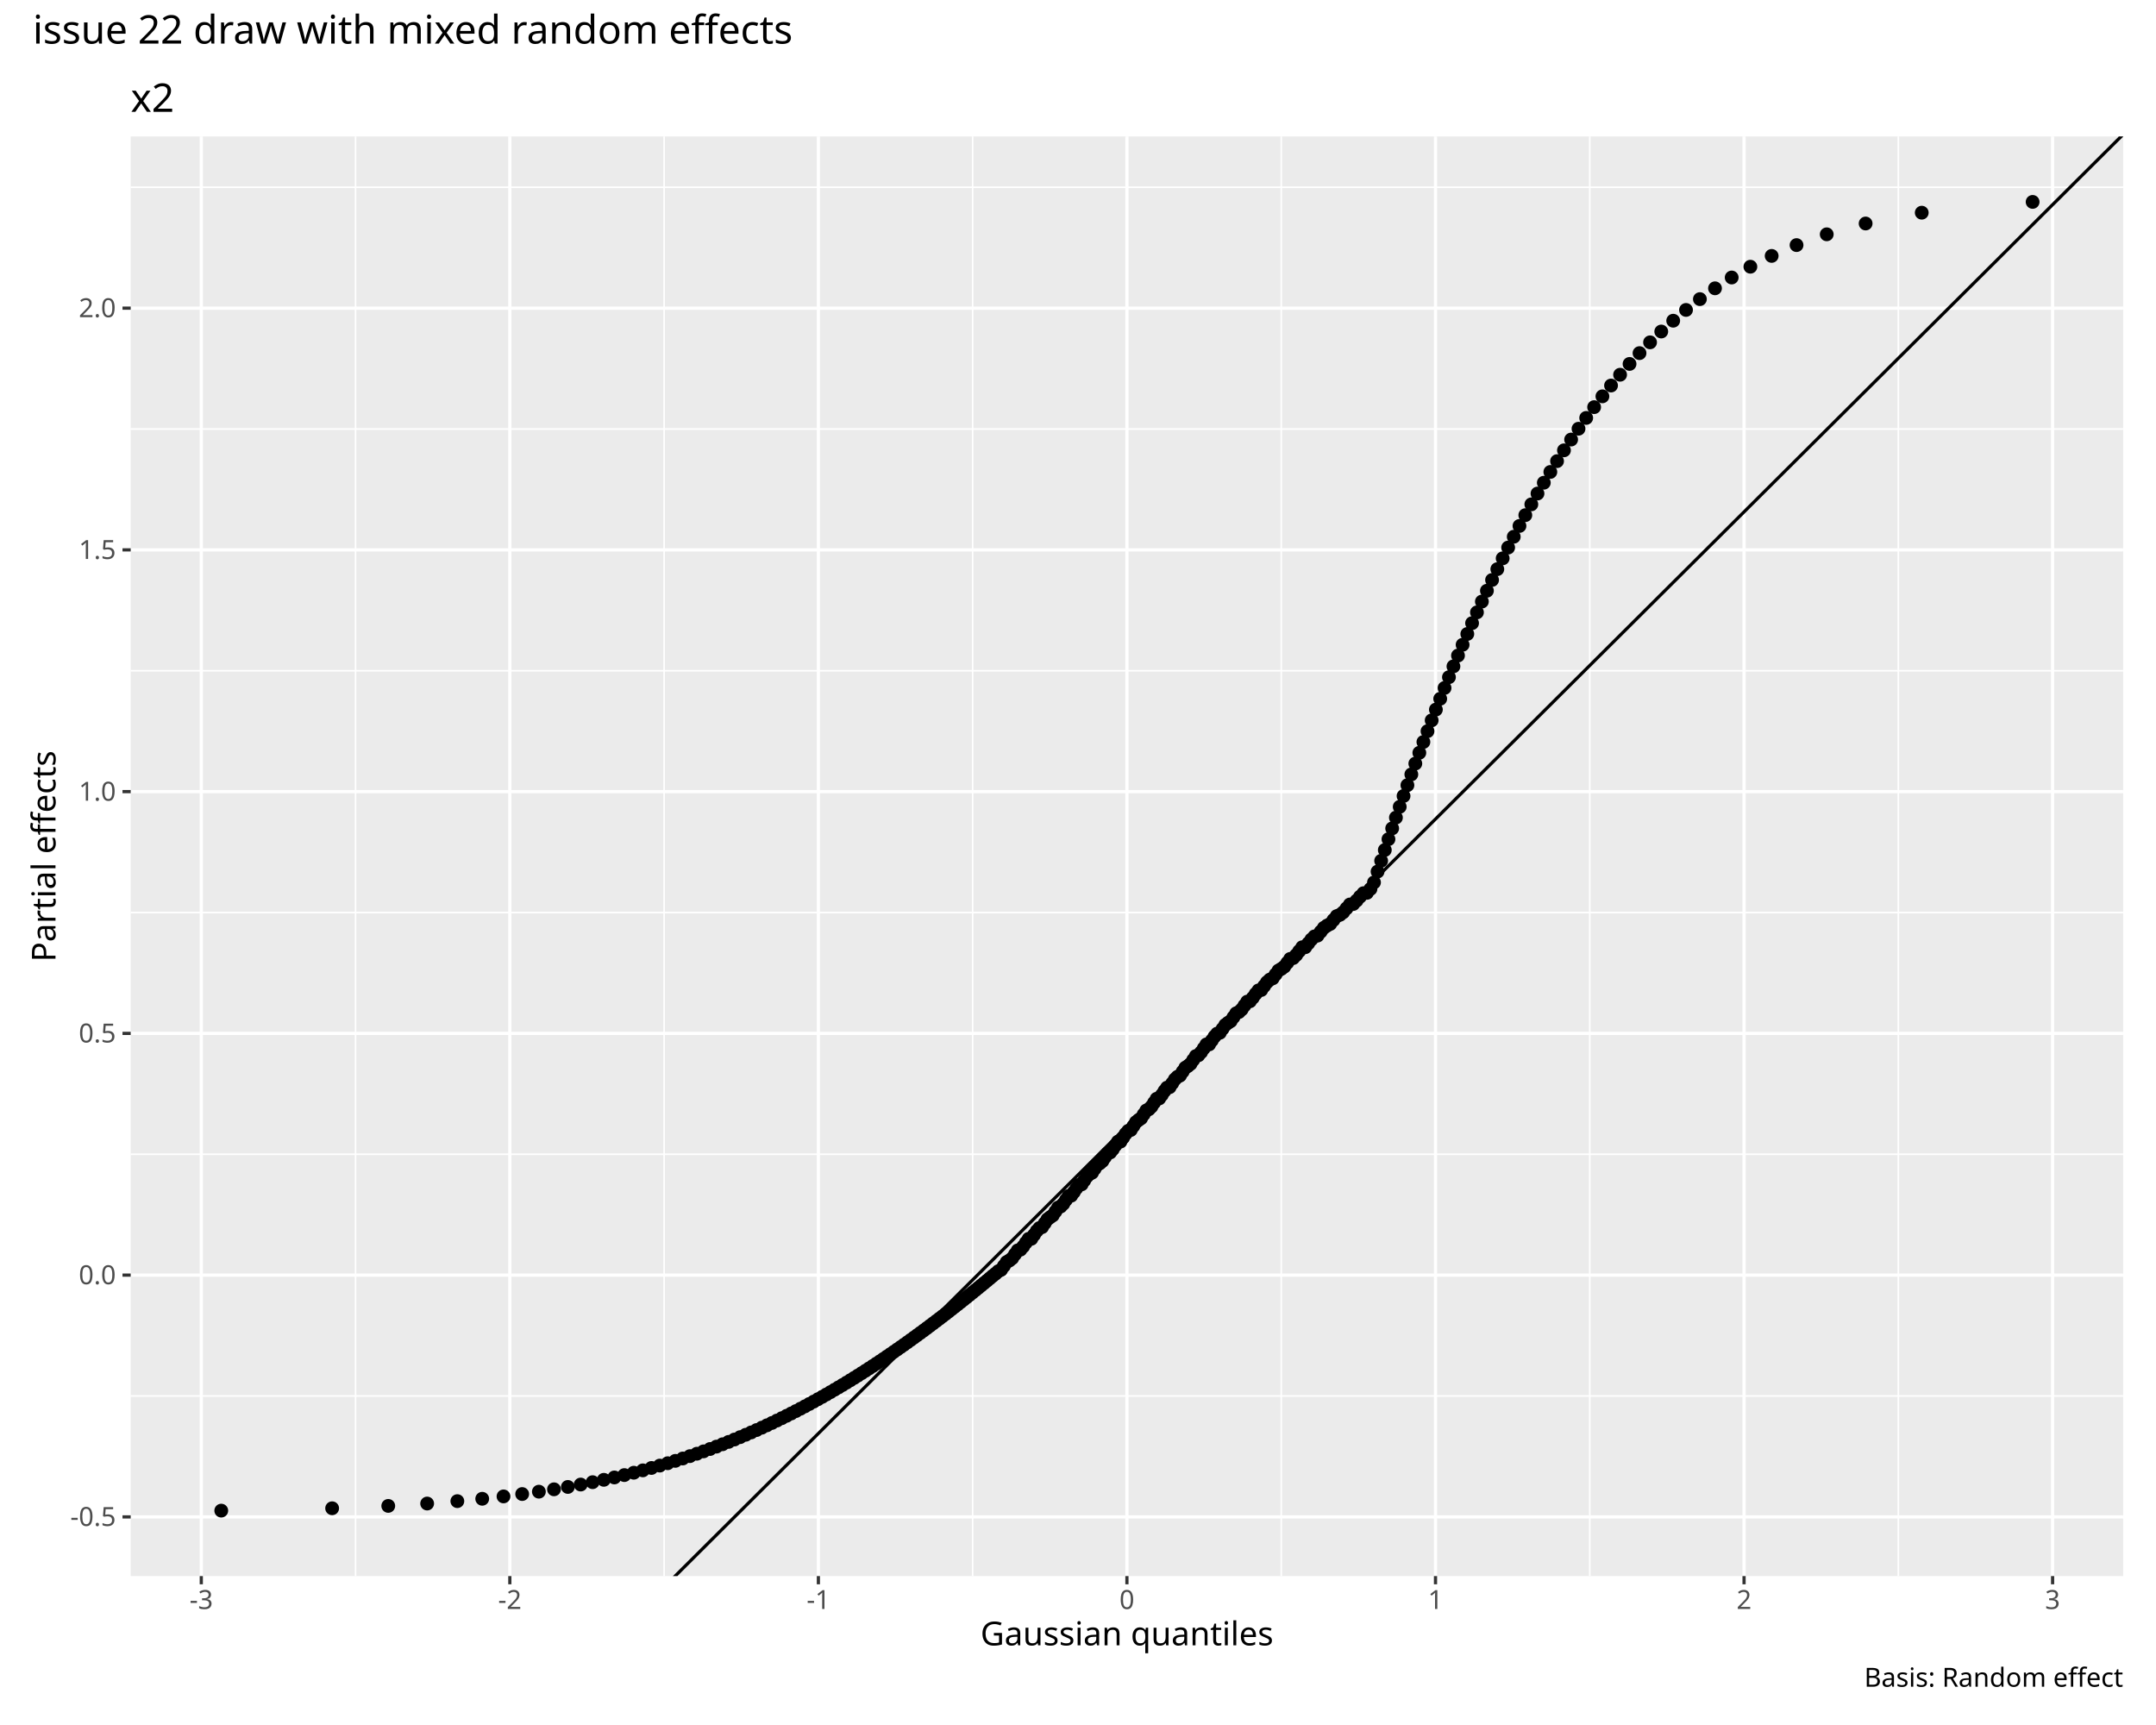
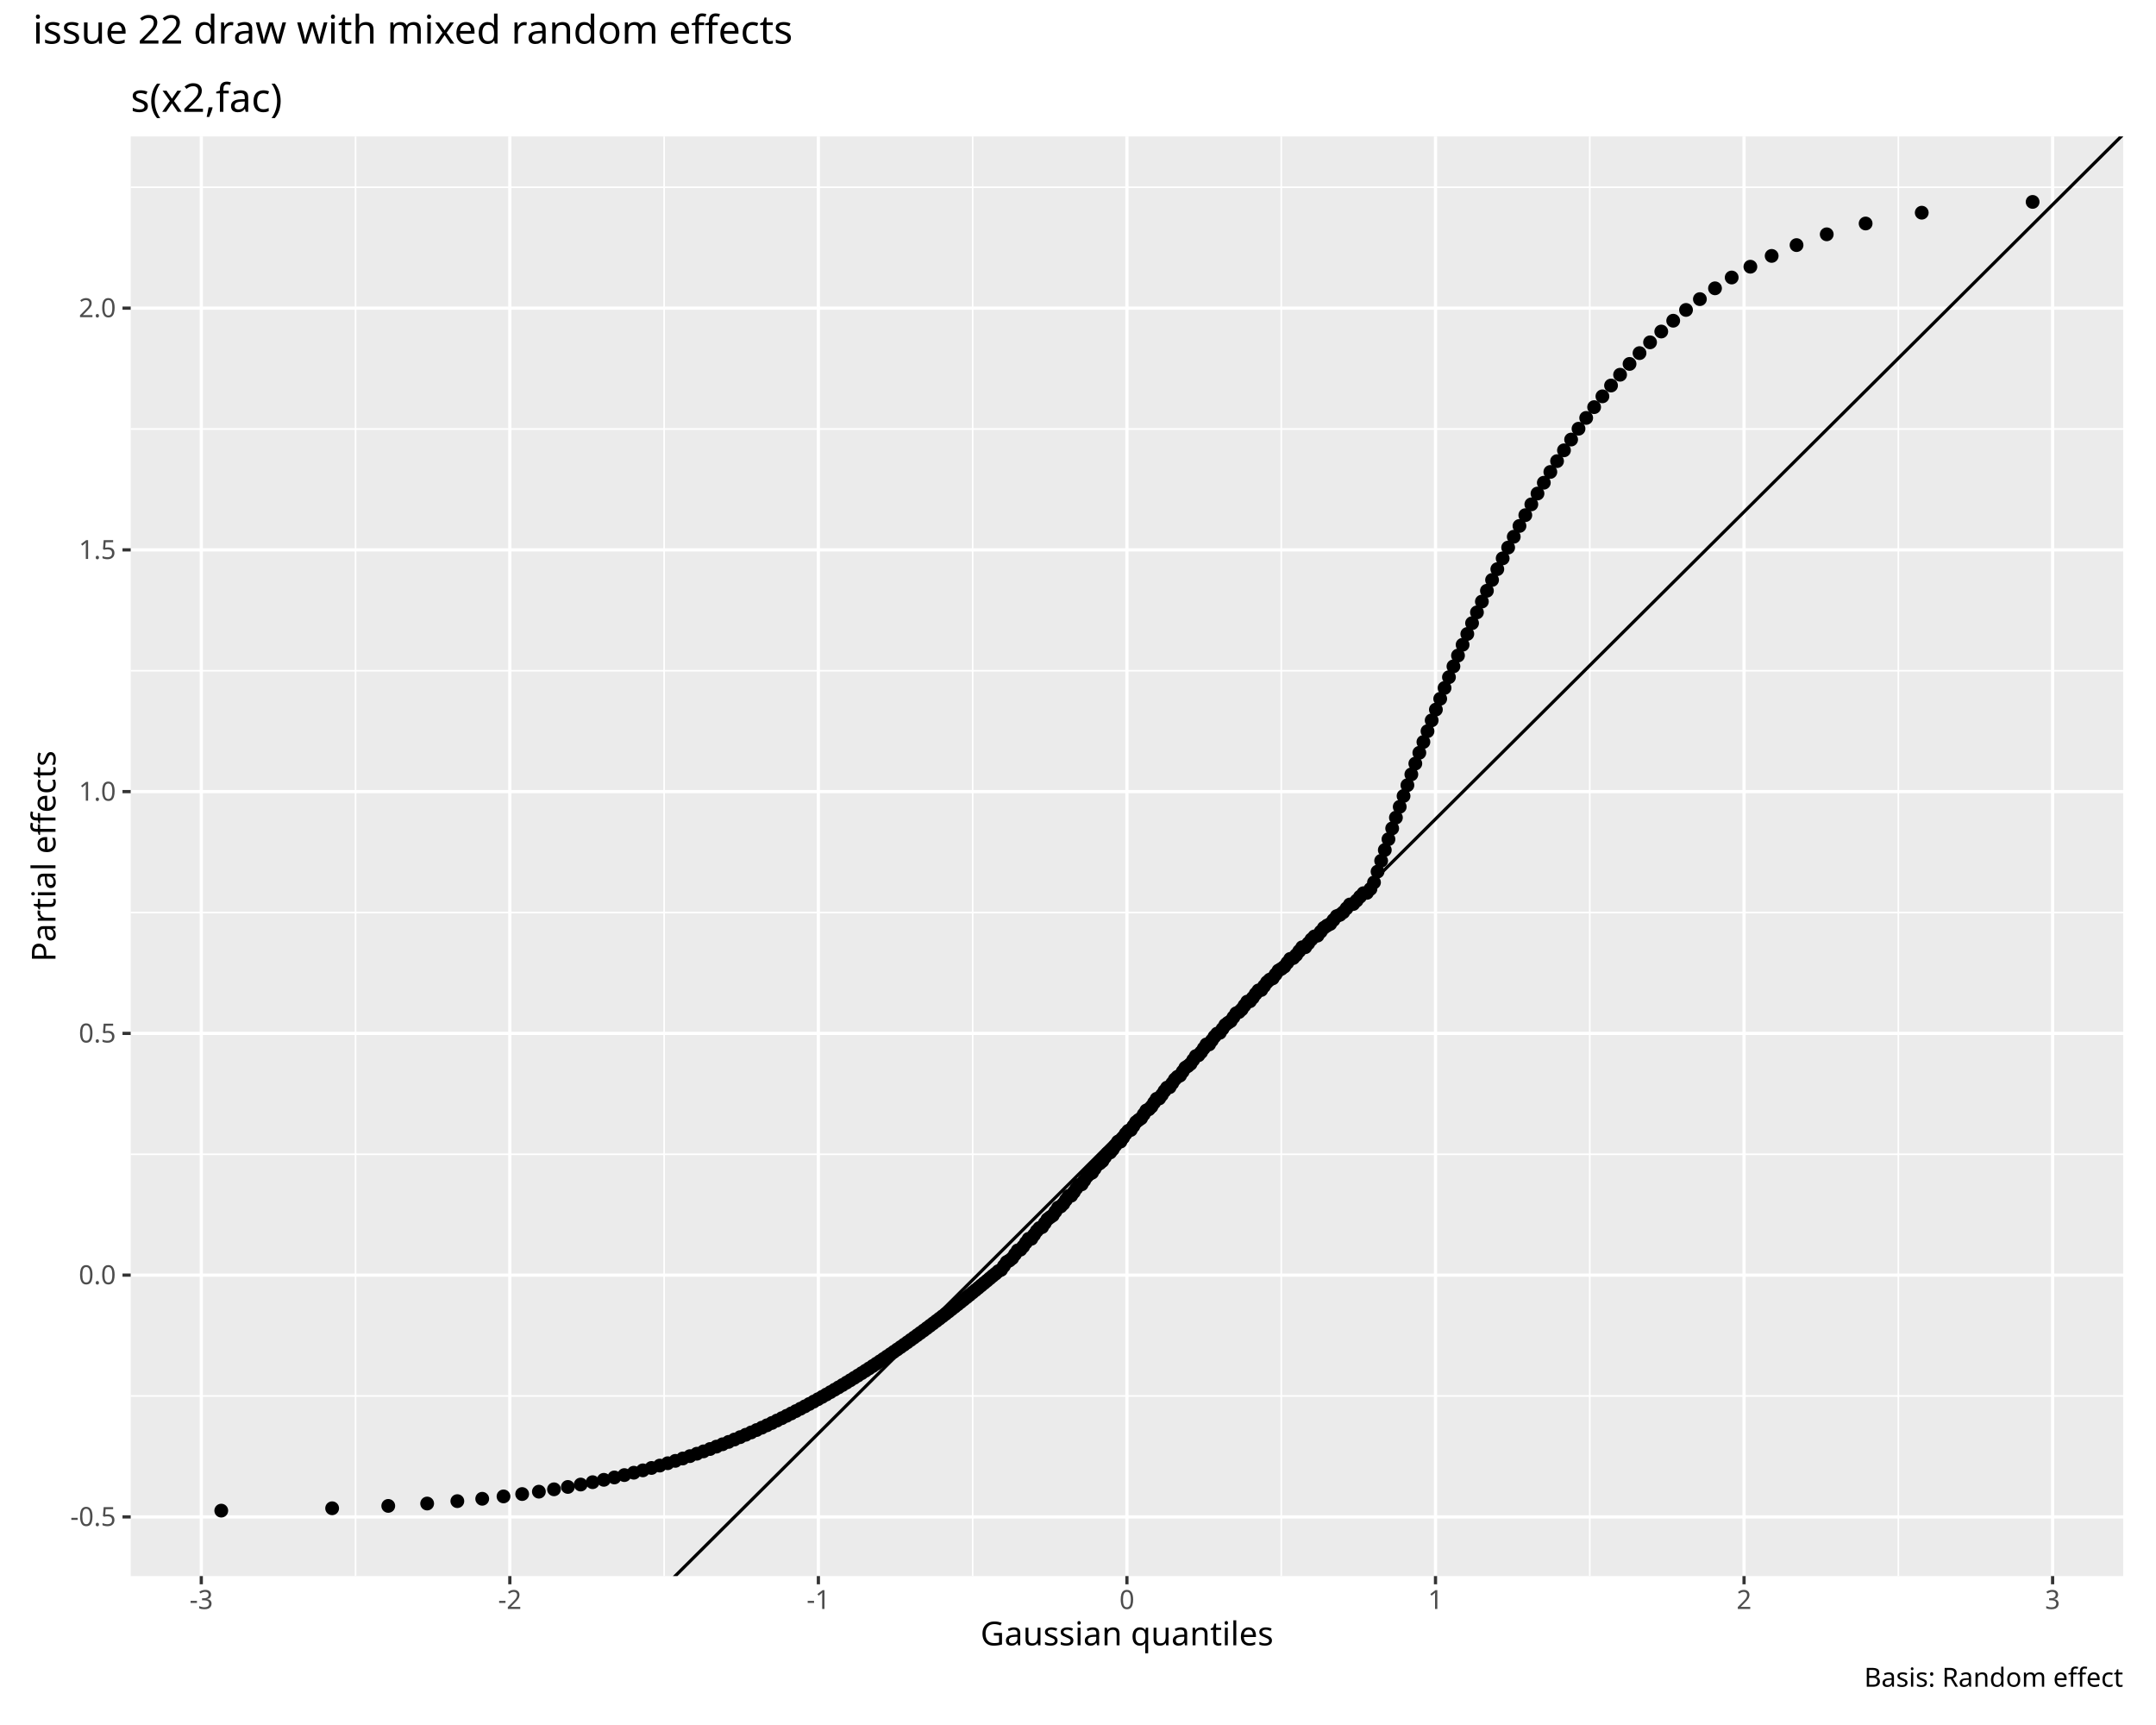
<svg xmlns="http://www.w3.org/2000/svg" class="svglite" data-engine-version="2.0" width="720.00pt" height="576.00pt" viewBox="0 0 720.00 576.00">
  <defs>
    <style type="text/css">
    .svglite line, .svglite polyline, .svglite polygon, .svglite path, .svglite rect, .svglite circle {
      fill: none;
      stroke: #000000;
      stroke-linecap: round;
      stroke-linejoin: round;
      stroke-miterlimit: 10.00;
    }
  </style>
  </defs>
  <rect width="100%" height="100%" style="stroke: none; fill: #FFFFFF;" />
  <defs>
    <clipPath id="cpMC4wMHw3MjAuMDB8MC4wMHw1NzYuMDA=">
      <rect x="0.00" y="0.00" width="720.00" height="576.00" />
    </clipPath>
  </defs>
  <g clip-path="url(#cpMC4wMHw3MjAuMDB8MC4wMHw1NzYuMDA=)">
    <rect x="0.00" y="0.00" width="720.00" height="576.00" style="stroke-width: 1.07; stroke: #FFFFFF; fill: #FFFFFF;" />
  </g>
  <defs>
    <clipPath id="cpNDMuNjV8NzA5LjA0fDQ1LjU3fDUyNi4yNw==">
      <rect x="43.65" y="45.57" width="665.39" height="480.70" />
    </clipPath>
  </defs>
  <g clip-path="url(#cpNDMuNjV8NzA5LjA0fDQ1LjU3fDUyNi4yNw==)">
</g>
  <g clip-path="url(#cpMC4wMHw3MjAuMDB8MC4wMHw1NzYuMDA=)">
</g>
  <defs>
    <clipPath id="cpNS40OHw3MTQuNTJ8MjIuNzh8NTcwLjUy">
      <rect x="5.48" y="22.78" width="709.04" height="547.74" />
    </clipPath>
  </defs>
  <g clip-path="url(#cpNS40OHw3MTQuNTJ8MjIuNzh8NTcwLjUy)">
    <rect x="5.48" y="22.78" width="709.04" height="547.74" style="stroke-width: 1.07; stroke: #FFFFFF; fill: #FFFFFF;" />
  </g>
  <g clip-path="url(#cpMC4wMHw3MjAuMDB8MC4wMHw1NzYuMDA=)">
</g>
  <g clip-path="url(#cpNDMuNjV8NzA5LjA0fDQ1LjU3fDUyNi4yNw==)">
    <rect x="43.65" y="45.57" width="665.39" height="480.70" style="stroke-width: 1.07; stroke: none; fill: #EBEBEB;" />
    <polyline points="43.65,466.14 709.04,466.14 " style="stroke-width: 0.53; stroke: #FFFFFF; stroke-linecap: butt;" />
    <polyline points="43.65,385.42 709.04,385.42 " style="stroke-width: 0.53; stroke: #FFFFFF; stroke-linecap: butt;" />
    <polyline points="43.65,304.70 709.04,304.70 " style="stroke-width: 0.53; stroke: #FFFFFF; stroke-linecap: butt;" />
    <polyline points="43.65,223.97 709.04,223.97 " style="stroke-width: 0.53; stroke: #FFFFFF; stroke-linecap: butt;" />
    <polyline points="43.65,143.25 709.04,143.25 " style="stroke-width: 0.53; stroke: #FFFFFF; stroke-linecap: butt;" />
    <polyline points="43.65,62.52 709.04,62.52 " style="stroke-width: 0.53; stroke: #FFFFFF; stroke-linecap: butt;" />
    <polyline points="118.74,526.27 118.74,45.57 " style="stroke-width: 0.53; stroke: #FFFFFF; stroke-linecap: butt;" />
    <polyline points="221.78,526.27 221.78,45.57 " style="stroke-width: 0.53; stroke: #FFFFFF; stroke-linecap: butt;" />
    <polyline points="324.82,526.27 324.82,45.57 " style="stroke-width: 0.53; stroke: #FFFFFF; stroke-linecap: butt;" />
    <polyline points="427.87,526.27 427.87,45.57 " style="stroke-width: 0.53; stroke: #FFFFFF; stroke-linecap: butt;" />
    <polyline points="530.91,526.27 530.91,45.57 " style="stroke-width: 0.53; stroke: #FFFFFF; stroke-linecap: butt;" />
    <polyline points="633.95,526.27 633.95,45.57 " style="stroke-width: 0.53; stroke: #FFFFFF; stroke-linecap: butt;" />
    <polyline points="43.65,506.51 709.04,506.51 " style="stroke-width: 1.07; stroke: #FFFFFF; stroke-linecap: butt;" />
    <polyline points="43.65,425.78 709.04,425.78 " style="stroke-width: 1.07; stroke: #FFFFFF; stroke-linecap: butt;" />
    <polyline points="43.65,345.06 709.04,345.06 " style="stroke-width: 1.07; stroke: #FFFFFF; stroke-linecap: butt;" />
    <polyline points="43.65,264.33 709.04,264.33 " style="stroke-width: 1.07; stroke: #FFFFFF; stroke-linecap: butt;" />
    <polyline points="43.65,183.61 709.04,183.61 " style="stroke-width: 1.07; stroke: #FFFFFF; stroke-linecap: butt;" />
    <polyline points="43.65,102.89 709.04,102.89 " style="stroke-width: 1.07; stroke: #FFFFFF; stroke-linecap: butt;" />
    <polyline points="67.22,526.27 67.22,45.57 " style="stroke-width: 1.07; stroke: #FFFFFF; stroke-linecap: butt;" />
    <polyline points="170.26,526.27 170.26,45.57 " style="stroke-width: 1.07; stroke: #FFFFFF; stroke-linecap: butt;" />
    <polyline points="273.30,526.27 273.30,45.57 " style="stroke-width: 1.07; stroke: #FFFFFF; stroke-linecap: butt;" />
    <polyline points="376.34,526.27 376.34,45.57 " style="stroke-width: 1.07; stroke: #FFFFFF; stroke-linecap: butt;" />
    <polyline points="479.39,526.27 479.39,45.57 " style="stroke-width: 1.07; stroke: #FFFFFF; stroke-linecap: butt;" />
    <polyline points="582.43,526.27 582.43,45.57 " style="stroke-width: 1.07; stroke: #FFFFFF; stroke-linecap: butt;" />
    <polyline points="685.47,526.27 685.47,45.57 " style="stroke-width: 1.07; stroke: #FFFFFF; stroke-linecap: butt;" />
    <circle cx="73.89" cy="504.42" r="1.95" style="stroke-width: 0.71; fill: #000000;" />
    <circle cx="110.92" cy="503.63" r="1.95" style="stroke-width: 0.71; fill: #000000;" />
    <circle cx="129.66" cy="502.84" r="1.95" style="stroke-width: 0.71; fill: #000000;" />
    <circle cx="142.65" cy="502.05" r="1.95" style="stroke-width: 0.71; fill: #000000;" />
    <circle cx="152.73" cy="501.25" r="1.95" style="stroke-width: 0.71; fill: #000000;" />
    <circle cx="161.04" cy="500.46" r="1.95" style="stroke-width: 0.71; fill: #000000;" />
    <circle cx="168.15" cy="499.67" r="1.95" style="stroke-width: 0.71; fill: #000000;" />
    <circle cx="174.38" cy="498.88" r="1.95" style="stroke-width: 0.71; fill: #000000;" />
    <circle cx="179.96" cy="498.09" r="1.95" style="stroke-width: 0.71; fill: #000000;" />
    <circle cx="185.01" cy="497.30" r="1.95" style="stroke-width: 0.71; fill: #000000;" />
    <circle cx="189.64" cy="496.51" r="1.95" style="stroke-width: 0.71; fill: #000000;" />
    <circle cx="193.92" cy="495.71" r="1.95" style="stroke-width: 0.71; fill: #000000;" />
    <circle cx="197.91" cy="494.92" r="1.95" style="stroke-width: 0.71; fill: #000000;" />
    <circle cx="201.65" cy="494.13" r="1.95" style="stroke-width: 0.71; fill: #000000;" />
    <circle cx="205.17" cy="493.34" r="1.95" style="stroke-width: 0.71; fill: #000000;" />
    <circle cx="208.50" cy="492.55" r="1.95" style="stroke-width: 0.71; fill: #000000;" />
    <circle cx="211.66" cy="491.76" r="1.95" style="stroke-width: 0.71; fill: #000000;" />
    <circle cx="214.68" cy="490.97" r="1.95" style="stroke-width: 0.71; fill: #000000;" />
    <circle cx="217.56" cy="490.17" r="1.95" style="stroke-width: 0.71; fill: #000000;" />
    <circle cx="220.33" cy="489.38" r="1.95" style="stroke-width: 0.71; fill: #000000;" />
    <circle cx="222.98" cy="488.59" r="1.95" style="stroke-width: 0.71; fill: #000000;" />
    <circle cx="225.54" cy="487.80" r="1.95" style="stroke-width: 0.71; fill: #000000;" />
    <circle cx="228.01" cy="487.01" r="1.95" style="stroke-width: 0.71; fill: #000000;" />
    <circle cx="230.40" cy="486.22" r="1.95" style="stroke-width: 0.71; fill: #000000;" />
    <circle cx="232.71" cy="485.42" r="1.95" style="stroke-width: 0.71; fill: #000000;" />
    <circle cx="234.95" cy="484.63" r="1.95" style="stroke-width: 0.71; fill: #000000;" />
    <circle cx="237.12" cy="483.84" r="1.95" style="stroke-width: 0.71; fill: #000000;" />
    <circle cx="239.24" cy="483.05" r="1.95" style="stroke-width: 0.71; fill: #000000;" />
    <circle cx="241.30" cy="482.26" r="1.95" style="stroke-width: 0.71; fill: #000000;" />
    <circle cx="243.31" cy="481.47" r="1.95" style="stroke-width: 0.71; fill: #000000;" />
    <circle cx="245.26" cy="480.68" r="1.95" style="stroke-width: 0.71; fill: #000000;" />
    <circle cx="247.17" cy="479.88" r="1.95" style="stroke-width: 0.71; fill: #000000;" />
    <circle cx="249.04" cy="479.09" r="1.95" style="stroke-width: 0.71; fill: #000000;" />
    <circle cx="250.87" cy="478.30" r="1.95" style="stroke-width: 0.71; fill: #000000;" />
    <circle cx="252.66" cy="477.51" r="1.95" style="stroke-width: 0.71; fill: #000000;" />
    <circle cx="254.41" cy="476.72" r="1.95" style="stroke-width: 0.71; fill: #000000;" />
    <circle cx="256.12" cy="475.93" r="1.95" style="stroke-width: 0.71; fill: #000000;" />
    <circle cx="257.81" cy="475.14" r="1.95" style="stroke-width: 0.71; fill: #000000;" />
    <circle cx="259.46" cy="474.34" r="1.95" style="stroke-width: 0.71; fill: #000000;" />
    <circle cx="261.09" cy="473.55" r="1.95" style="stroke-width: 0.71; fill: #000000;" />
    <circle cx="262.68" cy="472.76" r="1.95" style="stroke-width: 0.71; fill: #000000;" />
    <circle cx="264.25" cy="471.97" r="1.95" style="stroke-width: 0.71; fill: #000000;" />
    <circle cx="265.79" cy="471.18" r="1.95" style="stroke-width: 0.71; fill: #000000;" />
    <circle cx="267.31" cy="470.39" r="1.95" style="stroke-width: 0.71; fill: #000000;" />
    <circle cx="268.81" cy="469.60" r="1.95" style="stroke-width: 0.71; fill: #000000;" />
    <circle cx="270.28" cy="468.80" r="1.95" style="stroke-width: 0.71; fill: #000000;" />
    <circle cx="271.73" cy="468.01" r="1.95" style="stroke-width: 0.71; fill: #000000;" />
    <circle cx="273.16" cy="467.22" r="1.95" style="stroke-width: 0.71; fill: #000000;" />
    <circle cx="274.58" cy="466.43" r="1.95" style="stroke-width: 0.71; fill: #000000;" />
    <circle cx="275.97" cy="465.64" r="1.95" style="stroke-width: 0.71; fill: #000000;" />
    <circle cx="277.34" cy="464.85" r="1.95" style="stroke-width: 0.71; fill: #000000;" />
    <circle cx="278.70" cy="464.05" r="1.95" style="stroke-width: 0.71; fill: #000000;" />
    <circle cx="280.04" cy="463.26" r="1.95" style="stroke-width: 0.71; fill: #000000;" />
    <circle cx="281.37" cy="462.47" r="1.95" style="stroke-width: 0.71; fill: #000000;" />
    <circle cx="282.68" cy="461.68" r="1.95" style="stroke-width: 0.71; fill: #000000;" />
    <circle cx="283.97" cy="460.89" r="1.95" style="stroke-width: 0.71; fill: #000000;" />
    <circle cx="285.25" cy="460.10" r="1.95" style="stroke-width: 0.71; fill: #000000;" />
    <circle cx="286.51" cy="459.31" r="1.95" style="stroke-width: 0.71; fill: #000000;" />
    <circle cx="287.77" cy="458.51" r="1.95" style="stroke-width: 0.71; fill: #000000;" />
    <circle cx="289.01" cy="457.72" r="1.95" style="stroke-width: 0.71; fill: #000000;" />
    <circle cx="290.23" cy="456.93" r="1.95" style="stroke-width: 0.71; fill: #000000;" />
    <circle cx="291.45" cy="456.14" r="1.95" style="stroke-width: 0.71; fill: #000000;" />
    <circle cx="292.65" cy="455.35" r="1.95" style="stroke-width: 0.71; fill: #000000;" />
    <circle cx="293.84" cy="454.56" r="1.95" style="stroke-width: 0.71; fill: #000000;" />
    <circle cx="295.02" cy="453.77" r="1.95" style="stroke-width: 0.71; fill: #000000;" />
    <circle cx="296.19" cy="452.97" r="1.95" style="stroke-width: 0.71; fill: #000000;" />
    <circle cx="297.35" cy="452.18" r="1.95" style="stroke-width: 0.71; fill: #000000;" />
    <circle cx="298.50" cy="451.39" r="1.95" style="stroke-width: 0.71; fill: #000000;" />
    <circle cx="299.64" cy="450.60" r="1.95" style="stroke-width: 0.71; fill: #000000;" />
    <circle cx="300.78" cy="449.81" r="1.95" style="stroke-width: 0.71; fill: #000000;" />
    <circle cx="301.90" cy="449.02" r="1.95" style="stroke-width: 0.71; fill: #000000;" />
    <circle cx="303.01" cy="448.23" r="1.95" style="stroke-width: 0.71; fill: #000000;" />
    <circle cx="304.12" cy="447.43" r="1.95" style="stroke-width: 0.71; fill: #000000;" />
    <circle cx="305.21" cy="446.64" r="1.95" style="stroke-width: 0.71; fill: #000000;" />
    <circle cx="306.30" cy="445.85" r="1.95" style="stroke-width: 0.71; fill: #000000;" />
    <circle cx="307.38" cy="445.06" r="1.95" style="stroke-width: 0.71; fill: #000000;" />
    <circle cx="308.46" cy="444.27" r="1.95" style="stroke-width: 0.71; fill: #000000;" />
    <circle cx="309.52" cy="443.48" r="1.95" style="stroke-width: 0.71; fill: #000000;" />
    <circle cx="310.58" cy="442.68" r="1.95" style="stroke-width: 0.71; fill: #000000;" />
    <circle cx="311.63" cy="441.89" r="1.95" style="stroke-width: 0.71; fill: #000000;" />
    <circle cx="312.68" cy="441.10" r="1.95" style="stroke-width: 0.71; fill: #000000;" />
    <circle cx="313.72" cy="440.31" r="1.95" style="stroke-width: 0.71; fill: #000000;" />
    <circle cx="314.75" cy="439.52" r="1.95" style="stroke-width: 0.71; fill: #000000;" />
    <circle cx="315.78" cy="438.73" r="1.95" style="stroke-width: 0.71; fill: #000000;" />
    <circle cx="316.80" cy="437.94" r="1.95" style="stroke-width: 0.71; fill: #000000;" />
    <circle cx="317.81" cy="437.14" r="1.95" style="stroke-width: 0.71; fill: #000000;" />
    <circle cx="318.82" cy="436.35" r="1.95" style="stroke-width: 0.71; fill: #000000;" />
    <circle cx="319.82" cy="435.56" r="1.95" style="stroke-width: 0.71; fill: #000000;" />
    <circle cx="320.82" cy="434.77" r="1.95" style="stroke-width: 0.71; fill: #000000;" />
    <circle cx="321.81" cy="433.98" r="1.95" style="stroke-width: 0.71; fill: #000000;" />
    <circle cx="322.80" cy="433.19" r="1.95" style="stroke-width: 0.71; fill: #000000;" />
    <circle cx="323.79" cy="432.40" r="1.95" style="stroke-width: 0.71; fill: #000000;" />
    <circle cx="324.76" cy="431.60" r="1.95" style="stroke-width: 0.71; fill: #000000;" />
    <circle cx="325.74" cy="430.81" r="1.95" style="stroke-width: 0.71; fill: #000000;" />
    <circle cx="326.71" cy="430.02" r="1.95" style="stroke-width: 0.71; fill: #000000;" />
    <circle cx="327.67" cy="429.23" r="1.95" style="stroke-width: 0.71; fill: #000000;" />
    <circle cx="328.63" cy="428.44" r="1.95" style="stroke-width: 0.71; fill: #000000;" />
    <circle cx="329.59" cy="427.65" r="1.95" style="stroke-width: 0.71; fill: #000000;" />
    <circle cx="330.54" cy="426.86" r="1.95" style="stroke-width: 0.71; fill: #000000;" />
    <circle cx="331.49" cy="426.06" r="1.95" style="stroke-width: 0.71; fill: #000000;" />
    <circle cx="332.43" cy="425.32" r="1.95" style="stroke-width: 0.71; fill: #000000;" />
    <circle cx="333.37" cy="424.49" r="1.95" style="stroke-width: 0.71; fill: #000000;" />
    <circle cx="334.31" cy="424.02" r="1.95" style="stroke-width: 0.71; fill: #000000;" />
    <circle cx="335.25" cy="422.72" r="1.95" style="stroke-width: 0.71; fill: #000000;" />
    <circle cx="336.18" cy="421.42" r="1.95" style="stroke-width: 0.71; fill: #000000;" />
    <circle cx="337.10" cy="420.89" r="1.95" style="stroke-width: 0.71; fill: #000000;" />
    <circle cx="338.03" cy="420.13" r="1.95" style="stroke-width: 0.71; fill: #000000;" />
    <circle cx="338.95" cy="418.83" r="1.95" style="stroke-width: 0.71; fill: #000000;" />
    <circle cx="339.87" cy="417.53" r="1.95" style="stroke-width: 0.71; fill: #000000;" />
    <circle cx="340.78" cy="417.28" r="1.95" style="stroke-width: 0.71; fill: #000000;" />
    <circle cx="341.69" cy="416.23" r="1.95" style="stroke-width: 0.71; fill: #000000;" />
    <circle cx="342.60" cy="414.93" r="1.95" style="stroke-width: 0.71; fill: #000000;" />
    <circle cx="343.51" cy="413.67" r="1.95" style="stroke-width: 0.71; fill: #000000;" />
    <circle cx="344.42" cy="413.64" r="1.95" style="stroke-width: 0.71; fill: #000000;" />
    <circle cx="345.32" cy="412.34" r="1.95" style="stroke-width: 0.71; fill: #000000;" />
    <circle cx="346.22" cy="411.04" r="1.95" style="stroke-width: 0.71; fill: #000000;" />
    <circle cx="347.11" cy="410.07" r="1.95" style="stroke-width: 0.71; fill: #000000;" />
    <circle cx="348.01" cy="409.74" r="1.95" style="stroke-width: 0.71; fill: #000000;" />
    <circle cx="348.90" cy="408.45" r="1.95" style="stroke-width: 0.71; fill: #000000;" />
    <circle cx="349.79" cy="407.15" r="1.95" style="stroke-width: 0.71; fill: #000000;" />
    <circle cx="350.68" cy="406.46" r="1.95" style="stroke-width: 0.71; fill: #000000;" />
    <circle cx="351.57" cy="405.85" r="1.95" style="stroke-width: 0.71; fill: #000000;" />
    <circle cx="352.46" cy="404.55" r="1.95" style="stroke-width: 0.71; fill: #000000;" />
    <circle cx="353.34" cy="403.25" r="1.95" style="stroke-width: 0.71; fill: #000000;" />
    <circle cx="354.22" cy="402.85" r="1.95" style="stroke-width: 0.71; fill: #000000;" />
    <circle cx="355.10" cy="401.96" r="1.95" style="stroke-width: 0.71; fill: #000000;" />
    <circle cx="355.98" cy="400.66" r="1.95" style="stroke-width: 0.71; fill: #000000;" />
    <circle cx="356.86" cy="399.36" r="1.95" style="stroke-width: 0.71; fill: #000000;" />
    <circle cx="357.73" cy="399.25" r="1.95" style="stroke-width: 0.71; fill: #000000;" />
    <circle cx="358.61" cy="398.06" r="1.95" style="stroke-width: 0.71; fill: #000000;" />
    <circle cx="359.48" cy="396.76" r="1.95" style="stroke-width: 0.71; fill: #000000;" />
    <circle cx="360.35" cy="395.64" r="1.95" style="stroke-width: 0.71; fill: #000000;" />
    <circle cx="361.22" cy="395.47" r="1.95" style="stroke-width: 0.71; fill: #000000;" />
    <circle cx="362.09" cy="394.17" r="1.95" style="stroke-width: 0.71; fill: #000000;" />
    <circle cx="362.96" cy="392.87" r="1.95" style="stroke-width: 0.71; fill: #000000;" />
    <circle cx="363.83" cy="392.03" r="1.95" style="stroke-width: 0.71; fill: #000000;" />
    <circle cx="364.70" cy="391.57" r="1.95" style="stroke-width: 0.71; fill: #000000;" />
    <circle cx="365.56" cy="390.27" r="1.95" style="stroke-width: 0.71; fill: #000000;" />
    <circle cx="366.43" cy="388.98" r="1.95" style="stroke-width: 0.71; fill: #000000;" />
    <circle cx="367.29" cy="388.43" r="1.95" style="stroke-width: 0.71; fill: #000000;" />
    <circle cx="368.16" cy="387.68" r="1.95" style="stroke-width: 0.71; fill: #000000;" />
    <circle cx="369.02" cy="386.38" r="1.95" style="stroke-width: 0.71; fill: #000000;" />
    <circle cx="369.88" cy="385.08" r="1.95" style="stroke-width: 0.71; fill: #000000;" />
    <circle cx="370.75" cy="384.82" r="1.95" style="stroke-width: 0.71; fill: #000000;" />
    <circle cx="371.61" cy="383.79" r="1.95" style="stroke-width: 0.71; fill: #000000;" />
    <circle cx="372.47" cy="382.49" r="1.95" style="stroke-width: 0.71; fill: #000000;" />
    <circle cx="373.33" cy="381.21" r="1.95" style="stroke-width: 0.71; fill: #000000;" />
    <circle cx="374.19" cy="381.19" r="1.95" style="stroke-width: 0.71; fill: #000000;" />
    <circle cx="375.05" cy="379.89" r="1.95" style="stroke-width: 0.71; fill: #000000;" />
    <circle cx="375.91" cy="378.59" r="1.95" style="stroke-width: 0.71; fill: #000000;" />
    <circle cx="376.78" cy="377.60" r="1.95" style="stroke-width: 0.71; fill: #000000;" />
    <circle cx="377.64" cy="377.30" r="1.95" style="stroke-width: 0.71; fill: #000000;" />
    <circle cx="378.50" cy="376.00" r="1.95" style="stroke-width: 0.71; fill: #000000;" />
    <circle cx="379.36" cy="374.70" r="1.95" style="stroke-width: 0.71; fill: #000000;" />
    <circle cx="380.22" cy="374.00" r="1.95" style="stroke-width: 0.71; fill: #000000;" />
    <circle cx="381.08" cy="373.40" r="1.95" style="stroke-width: 0.71; fill: #000000;" />
    <circle cx="381.94" cy="372.10" r="1.95" style="stroke-width: 0.71; fill: #000000;" />
    <circle cx="382.81" cy="370.81" r="1.95" style="stroke-width: 0.71; fill: #000000;" />
    <circle cx="383.67" cy="370.39" r="1.95" style="stroke-width: 0.71; fill: #000000;" />
    <circle cx="384.53" cy="369.51" r="1.95" style="stroke-width: 0.71; fill: #000000;" />
    <circle cx="385.40" cy="368.21" r="1.95" style="stroke-width: 0.71; fill: #000000;" />
    <circle cx="386.26" cy="366.91" r="1.95" style="stroke-width: 0.71; fill: #000000;" />
    <circle cx="387.13" cy="366.78" r="1.95" style="stroke-width: 0.71; fill: #000000;" />
    <circle cx="387.99" cy="365.62" r="1.95" style="stroke-width: 0.71; fill: #000000;" />
    <circle cx="388.86" cy="364.32" r="1.95" style="stroke-width: 0.71; fill: #000000;" />
    <circle cx="389.73" cy="363.18" r="1.95" style="stroke-width: 0.71; fill: #000000;" />
    <circle cx="390.60" cy="363.02" r="1.95" style="stroke-width: 0.71; fill: #000000;" />
    <circle cx="391.47" cy="361.72" r="1.95" style="stroke-width: 0.71; fill: #000000;" />
    <circle cx="392.34" cy="360.42" r="1.95" style="stroke-width: 0.71; fill: #000000;" />
    <circle cx="393.21" cy="359.57" r="1.95" style="stroke-width: 0.71; fill: #000000;" />
    <circle cx="394.08" cy="359.13" r="1.95" style="stroke-width: 0.71; fill: #000000;" />
    <circle cx="394.96" cy="357.83" r="1.95" style="stroke-width: 0.71; fill: #000000;" />
    <circle cx="395.83" cy="356.53" r="1.95" style="stroke-width: 0.71; fill: #000000;" />
    <circle cx="396.71" cy="355.96" r="1.95" style="stroke-width: 0.71; fill: #000000;" />
    <circle cx="397.59" cy="355.23" r="1.95" style="stroke-width: 0.71; fill: #000000;" />
    <circle cx="398.47" cy="353.93" r="1.95" style="stroke-width: 0.71; fill: #000000;" />
    <circle cx="399.35" cy="352.64" r="1.95" style="stroke-width: 0.71; fill: #000000;" />
    <circle cx="400.23" cy="352.36" r="1.95" style="stroke-width: 0.71; fill: #000000;" />
    <circle cx="401.12" cy="351.34" r="1.95" style="stroke-width: 0.71; fill: #000000;" />
    <circle cx="402.01" cy="350.04" r="1.95" style="stroke-width: 0.71; fill: #000000;" />
    <circle cx="402.89" cy="348.75" r="1.95" style="stroke-width: 0.71; fill: #000000;" />
    <circle cx="403.79" cy="348.74" r="1.95" style="stroke-width: 0.71; fill: #000000;" />
    <circle cx="404.68" cy="347.44" r="1.95" style="stroke-width: 0.71; fill: #000000;" />
    <circle cx="405.57" cy="346.15" r="1.95" style="stroke-width: 0.71; fill: #000000;" />
    <circle cx="406.47" cy="345.14" r="1.95" style="stroke-width: 0.71; fill: #000000;" />
    <circle cx="407.37" cy="344.85" r="1.95" style="stroke-width: 0.71; fill: #000000;" />
    <circle cx="408.27" cy="343.55" r="1.95" style="stroke-width: 0.71; fill: #000000;" />
    <circle cx="409.18" cy="342.25" r="1.95" style="stroke-width: 0.71; fill: #000000;" />
    <circle cx="410.09" cy="341.54" r="1.95" style="stroke-width: 0.71; fill: #000000;" />
    <circle cx="410.99" cy="340.96" r="1.95" style="stroke-width: 0.71; fill: #000000;" />
    <circle cx="411.91" cy="339.66" r="1.95" style="stroke-width: 0.71; fill: #000000;" />
    <circle cx="412.82" cy="338.36" r="1.95" style="stroke-width: 0.71; fill: #000000;" />
    <circle cx="413.74" cy="337.93" r="1.95" style="stroke-width: 0.71; fill: #000000;" />
    <circle cx="414.66" cy="337.06" r="1.95" style="stroke-width: 0.71; fill: #000000;" />
    <circle cx="415.59" cy="335.76" r="1.95" style="stroke-width: 0.71; fill: #000000;" />
    <circle cx="416.51" cy="334.47" r="1.95" style="stroke-width: 0.71; fill: #000000;" />
    <circle cx="417.44" cy="334.32" r="1.95" style="stroke-width: 0.71; fill: #000000;" />
    <circle cx="418.38" cy="333.17" r="1.95" style="stroke-width: 0.71; fill: #000000;" />
    <circle cx="419.32" cy="331.87" r="1.95" style="stroke-width: 0.71; fill: #000000;" />
    <circle cx="420.26" cy="330.72" r="1.95" style="stroke-width: 0.71; fill: #000000;" />
    <circle cx="421.20" cy="330.57" r="1.95" style="stroke-width: 0.71; fill: #000000;" />
    <circle cx="422.15" cy="329.27" r="1.95" style="stroke-width: 0.71; fill: #000000;" />
    <circle cx="423.10" cy="327.98" r="1.95" style="stroke-width: 0.71; fill: #000000;" />
    <circle cx="424.06" cy="327.11" r="1.95" style="stroke-width: 0.71; fill: #000000;" />
    <circle cx="425.02" cy="326.68" r="1.95" style="stroke-width: 0.71; fill: #000000;" />
    <circle cx="425.98" cy="325.38" r="1.95" style="stroke-width: 0.71; fill: #000000;" />
    <circle cx="426.95" cy="324.08" r="1.95" style="stroke-width: 0.71; fill: #000000;" />
    <circle cx="427.93" cy="323.50" r="1.95" style="stroke-width: 0.71; fill: #000000;" />
    <circle cx="428.90" cy="322.78" r="1.95" style="stroke-width: 0.71; fill: #000000;" />
    <circle cx="429.89" cy="321.49" r="1.95" style="stroke-width: 0.71; fill: #000000;" />
    <circle cx="430.87" cy="320.19" r="1.95" style="stroke-width: 0.71; fill: #000000;" />
    <circle cx="431.87" cy="319.90" r="1.95" style="stroke-width: 0.71; fill: #000000;" />
    <circle cx="432.87" cy="318.89" r="1.95" style="stroke-width: 0.71; fill: #000000;" />
    <circle cx="433.87" cy="317.59" r="1.95" style="stroke-width: 0.71; fill: #000000;" />
    <circle cx="434.88" cy="316.30" r="1.95" style="stroke-width: 0.71; fill: #000000;" />
    <circle cx="435.89" cy="316.29" r="1.95" style="stroke-width: 0.71; fill: #000000;" />
    <circle cx="436.91" cy="315.00" r="1.95" style="stroke-width: 0.71; fill: #000000;" />
    <circle cx="437.94" cy="313.70" r="1.95" style="stroke-width: 0.71; fill: #000000;" />
    <circle cx="438.97" cy="312.68" r="1.95" style="stroke-width: 0.71; fill: #000000;" />
    <circle cx="440.01" cy="312.40" r="1.95" style="stroke-width: 0.71; fill: #000000;" />
    <circle cx="441.06" cy="311.10" r="1.95" style="stroke-width: 0.71; fill: #000000;" />
    <circle cx="442.11" cy="309.81" r="1.95" style="stroke-width: 0.71; fill: #000000;" />
    <circle cx="443.17" cy="309.07" r="1.95" style="stroke-width: 0.71; fill: #000000;" />
    <circle cx="444.23" cy="308.51" r="1.95" style="stroke-width: 0.71; fill: #000000;" />
    <circle cx="445.31" cy="307.21" r="1.95" style="stroke-width: 0.71; fill: #000000;" />
    <circle cx="446.39" cy="305.91" r="1.95" style="stroke-width: 0.71; fill: #000000;" />
    <circle cx="447.48" cy="305.47" r="1.95" style="stroke-width: 0.71; fill: #000000;" />
    <circle cx="448.57" cy="304.61" r="1.95" style="stroke-width: 0.71; fill: #000000;" />
    <circle cx="449.68" cy="303.32" r="1.95" style="stroke-width: 0.71; fill: #000000;" />
    <circle cx="450.79" cy="302.02" r="1.95" style="stroke-width: 0.71; fill: #000000;" />
    <circle cx="451.91" cy="301.86" r="1.95" style="stroke-width: 0.71; fill: #000000;" />
    <circle cx="453.04" cy="300.72" r="1.95" style="stroke-width: 0.71; fill: #000000;" />
    <circle cx="454.18" cy="299.42" r="1.95" style="stroke-width: 0.71; fill: #000000;" />
    <circle cx="455.33" cy="298.25" r="1.95" style="stroke-width: 0.71; fill: #000000;" />
    <circle cx="456.49" cy="298.13" r="1.95" style="stroke-width: 0.71; fill: #000000;" />
    <circle cx="457.67" cy="296.83" r="1.95" style="stroke-width: 0.71; fill: #000000;" />
    <circle cx="458.85" cy="294.65" r="1.95" style="stroke-width: 0.71; fill: #000000;" />
    <circle cx="460.04" cy="291.04" r="1.95" style="stroke-width: 0.71; fill: #000000;" />
    <circle cx="461.24" cy="287.43" r="1.95" style="stroke-width: 0.71; fill: #000000;" />
    <circle cx="462.46" cy="283.83" r="1.95" style="stroke-width: 0.71; fill: #000000;" />
    <circle cx="463.68" cy="280.22" r="1.95" style="stroke-width: 0.71; fill: #000000;" />
    <circle cx="464.92" cy="276.61" r="1.95" style="stroke-width: 0.71; fill: #000000;" />
    <circle cx="466.17" cy="273.01" r="1.95" style="stroke-width: 0.71; fill: #000000;" />
    <circle cx="467.44" cy="269.40" r="1.95" style="stroke-width: 0.71; fill: #000000;" />
    <circle cx="468.72" cy="265.79" r="1.95" style="stroke-width: 0.71; fill: #000000;" />
    <circle cx="470.01" cy="262.19" r="1.95" style="stroke-width: 0.71; fill: #000000;" />
    <circle cx="471.32" cy="258.58" r="1.95" style="stroke-width: 0.71; fill: #000000;" />
    <circle cx="472.65" cy="254.97" r="1.95" style="stroke-width: 0.71; fill: #000000;" />
    <circle cx="473.99" cy="251.37" r="1.95" style="stroke-width: 0.71; fill: #000000;" />
    <circle cx="475.35" cy="247.76" r="1.95" style="stroke-width: 0.71; fill: #000000;" />
    <circle cx="476.72" cy="244.15" r="1.95" style="stroke-width: 0.71; fill: #000000;" />
    <circle cx="478.11" cy="240.54" r="1.95" style="stroke-width: 0.71; fill: #000000;" />
    <circle cx="479.52" cy="236.94" r="1.95" style="stroke-width: 0.71; fill: #000000;" />
    <circle cx="480.96" cy="233.33" r="1.95" style="stroke-width: 0.71; fill: #000000;" />
    <circle cx="482.41" cy="229.72" r="1.95" style="stroke-width: 0.71; fill: #000000;" />
    <circle cx="483.88" cy="226.12" r="1.95" style="stroke-width: 0.71; fill: #000000;" />
    <circle cx="485.38" cy="222.51" r="1.95" style="stroke-width: 0.71; fill: #000000;" />
    <circle cx="486.90" cy="218.90" r="1.95" style="stroke-width: 0.71; fill: #000000;" />
    <circle cx="488.44" cy="215.30" r="1.95" style="stroke-width: 0.71; fill: #000000;" />
    <circle cx="490.01" cy="211.69" r="1.95" style="stroke-width: 0.71; fill: #000000;" />
    <circle cx="491.60" cy="208.08" r="1.95" style="stroke-width: 0.71; fill: #000000;" />
    <circle cx="493.23" cy="204.48" r="1.95" style="stroke-width: 0.71; fill: #000000;" />
    <circle cx="494.88" cy="200.87" r="1.95" style="stroke-width: 0.71; fill: #000000;" />
    <circle cx="496.56" cy="197.26" r="1.95" style="stroke-width: 0.71; fill: #000000;" />
    <circle cx="498.28" cy="193.66" r="1.95" style="stroke-width: 0.71; fill: #000000;" />
    <circle cx="500.03" cy="190.05" r="1.95" style="stroke-width: 0.71; fill: #000000;" />
    <circle cx="501.82" cy="186.44" r="1.95" style="stroke-width: 0.71; fill: #000000;" />
    <circle cx="503.65" cy="182.84" r="1.95" style="stroke-width: 0.71; fill: #000000;" />
    <circle cx="505.52" cy="179.23" r="1.95" style="stroke-width: 0.71; fill: #000000;" />
    <circle cx="507.43" cy="175.62" r="1.95" style="stroke-width: 0.71; fill: #000000;" />
    <circle cx="509.38" cy="172.02" r="1.95" style="stroke-width: 0.71; fill: #000000;" />
    <circle cx="511.39" cy="168.41" r="1.95" style="stroke-width: 0.71; fill: #000000;" />
    <circle cx="513.45" cy="164.80" r="1.95" style="stroke-width: 0.71; fill: #000000;" />
    <circle cx="515.56" cy="161.19" r="1.95" style="stroke-width: 0.71; fill: #000000;" />
    <circle cx="517.74" cy="157.59" r="1.95" style="stroke-width: 0.71; fill: #000000;" />
    <circle cx="519.98" cy="153.98" r="1.95" style="stroke-width: 0.71; fill: #000000;" />
    <circle cx="522.29" cy="150.37" r="1.95" style="stroke-width: 0.71; fill: #000000;" />
    <circle cx="524.68" cy="146.77" r="1.95" style="stroke-width: 0.71; fill: #000000;" />
    <circle cx="527.15" cy="143.16" r="1.95" style="stroke-width: 0.71; fill: #000000;" />
    <circle cx="529.71" cy="139.55" r="1.95" style="stroke-width: 0.71; fill: #000000;" />
    <circle cx="532.36" cy="135.95" r="1.95" style="stroke-width: 0.71; fill: #000000;" />
    <circle cx="535.13" cy="132.34" r="1.95" style="stroke-width: 0.71; fill: #000000;" />
    <circle cx="538.01" cy="128.73" r="1.95" style="stroke-width: 0.71; fill: #000000;" />
    <circle cx="541.03" cy="125.13" r="1.95" style="stroke-width: 0.71; fill: #000000;" />
    <circle cx="544.19" cy="121.52" r="1.95" style="stroke-width: 0.71; fill: #000000;" />
    <circle cx="547.52" cy="117.91" r="1.95" style="stroke-width: 0.71; fill: #000000;" />
    <circle cx="551.04" cy="114.31" r="1.95" style="stroke-width: 0.71; fill: #000000;" />
    <circle cx="554.78" cy="110.70" r="1.95" style="stroke-width: 0.71; fill: #000000;" />
    <circle cx="558.77" cy="107.09" r="1.95" style="stroke-width: 0.71; fill: #000000;" />
    <circle cx="563.05" cy="103.49" r="1.95" style="stroke-width: 0.71; fill: #000000;" />
    <circle cx="567.68" cy="99.88" r="1.95" style="stroke-width: 0.71; fill: #000000;" />
    <circle cx="572.73" cy="96.27" r="1.95" style="stroke-width: 0.71; fill: #000000;" />
    <circle cx="578.30" cy="92.66" r="1.95" style="stroke-width: 0.71; fill: #000000;" />
    <circle cx="584.54" cy="89.06" r="1.95" style="stroke-width: 0.71; fill: #000000;" />
    <circle cx="591.65" cy="85.45" r="1.95" style="stroke-width: 0.71; fill: #000000;" />
    <circle cx="599.96" cy="81.84" r="1.95" style="stroke-width: 0.71; fill: #000000;" />
    <circle cx="610.04" cy="78.24" r="1.95" style="stroke-width: 0.71; fill: #000000;" />
    <circle cx="623.03" cy="74.63" r="1.95" style="stroke-width: 0.71; fill: #000000;" />
    <circle cx="641.77" cy="71.02" r="1.95" style="stroke-width: 0.71; fill: #000000;" />
    <circle cx="678.80" cy="67.42" r="1.95" style="stroke-width: 0.71; fill: #000000;" />
    <line x1="-621.74" y1="1369.63" x2="1374.43" y2="-617.49" style="stroke-width: 1.07; stroke-linecap: butt;" />
  </g>
  <g clip-path="url(#cpMC4wMHw3MjAuMDB8MC4wMHw1NzYuMDA=)">
    <text x="38.72" y="509.53" text-anchor="end" style="font-size: 8.80px; fill: #4D4D4D; font-family: sans;" textLength="15.16px" lengthAdjust="spacingAndGlyphs">-0.5</text>
    <text x="38.72" y="428.81" text-anchor="end" style="font-size: 8.80px; fill: #4D4D4D; font-family: sans;" textLength="12.23px" lengthAdjust="spacingAndGlyphs">0.0</text>
    <text x="38.72" y="348.09" text-anchor="end" style="font-size: 8.80px; fill: #4D4D4D; font-family: sans;" textLength="12.23px" lengthAdjust="spacingAndGlyphs">0.5</text>
    <text x="38.72" y="267.36" text-anchor="end" style="font-size: 8.80px; fill: #4D4D4D; font-family: sans;" textLength="12.23px" lengthAdjust="spacingAndGlyphs">1.0</text>
    <text x="38.72" y="186.64" text-anchor="end" style="font-size: 8.80px; fill: #4D4D4D; font-family: sans;" textLength="12.23px" lengthAdjust="spacingAndGlyphs">1.5</text>
    <text x="38.72" y="105.91" text-anchor="end" style="font-size: 8.80px; fill: #4D4D4D; font-family: sans;" textLength="12.23px" lengthAdjust="spacingAndGlyphs">2.0</text>
    <polyline points="40.91,506.51 43.65,506.51 " style="stroke-width: 1.07; stroke: #333333; stroke-linecap: butt;" />
    <polyline points="40.91,425.78 43.65,425.78 " style="stroke-width: 1.07; stroke: #333333; stroke-linecap: butt;" />
    <polyline points="40.91,345.06 43.65,345.06 " style="stroke-width: 1.07; stroke: #333333; stroke-linecap: butt;" />
    <polyline points="40.91,264.33 43.65,264.33 " style="stroke-width: 1.07; stroke: #333333; stroke-linecap: butt;" />
    <polyline points="40.91,183.61 43.65,183.61 " style="stroke-width: 1.07; stroke: #333333; stroke-linecap: butt;" />
    <polyline points="40.91,102.89 43.65,102.89 " style="stroke-width: 1.07; stroke: #333333; stroke-linecap: butt;" />
    <polyline points="67.22,529.01 67.22,526.27 " style="stroke-width: 1.07; stroke: #333333; stroke-linecap: butt;" />
    <polyline points="170.26,529.01 170.26,526.27 " style="stroke-width: 1.07; stroke: #333333; stroke-linecap: butt;" />
    <polyline points="273.30,529.01 273.30,526.27 " style="stroke-width: 1.07; stroke: #333333; stroke-linecap: butt;" />
    <polyline points="376.34,529.01 376.34,526.27 " style="stroke-width: 1.07; stroke: #333333; stroke-linecap: butt;" />
    <polyline points="479.39,529.01 479.39,526.27 " style="stroke-width: 1.07; stroke: #333333; stroke-linecap: butt;" />
    <polyline points="582.43,529.01 582.43,526.27 " style="stroke-width: 1.07; stroke: #333333; stroke-linecap: butt;" />
    <polyline points="685.47,529.01 685.47,526.27 " style="stroke-width: 1.07; stroke: #333333; stroke-linecap: butt;" />
    <text x="67.22" y="537.26" text-anchor="middle" style="font-size: 8.80px; fill: #4D4D4D; font-family: sans;" textLength="7.82px" lengthAdjust="spacingAndGlyphs">-3</text>
    <text x="170.26" y="537.26" text-anchor="middle" style="font-size: 8.80px; fill: #4D4D4D; font-family: sans;" textLength="7.82px" lengthAdjust="spacingAndGlyphs">-2</text>
    <text x="273.30" y="537.26" text-anchor="middle" style="font-size: 8.80px; fill: #4D4D4D; font-family: sans;" textLength="7.82px" lengthAdjust="spacingAndGlyphs">-1</text>
    <text x="376.34" y="537.26" text-anchor="middle" style="font-size: 8.80px; fill: #4D4D4D; font-family: sans;" textLength="4.89px" lengthAdjust="spacingAndGlyphs">0</text>
    <text x="479.39" y="537.26" text-anchor="middle" style="font-size: 8.80px; fill: #4D4D4D; font-family: sans;" textLength="4.89px" lengthAdjust="spacingAndGlyphs">1</text>
    <text x="582.43" y="537.26" text-anchor="middle" style="font-size: 8.80px; fill: #4D4D4D; font-family: sans;" textLength="4.89px" lengthAdjust="spacingAndGlyphs">2</text>
    <text x="685.47" y="537.26" text-anchor="middle" style="font-size: 8.80px; fill: #4D4D4D; font-family: sans;" textLength="4.89px" lengthAdjust="spacingAndGlyphs">3</text>
    <text x="376.34" y="549.40" text-anchor="middle" style="font-size: 11.00px; font-family: sans;" textLength="93.57px" lengthAdjust="spacingAndGlyphs">Gaussian quantiles</text>
    <text transform="translate(18.53,285.92) rotate(-90)" text-anchor="middle" style="font-size: 11.00px; font-family: sans;" textLength="66.65px" lengthAdjust="spacingAndGlyphs">Partial effects</text>
-     <text x="43.65" y="37.35" style="font-size: 13.20px; font-family: sans;" textLength="13.95px" lengthAdjust="spacingAndGlyphs">x2</text>
+     <text x="43.65" y="37.35" style="font-size: 13.20px; font-family: sans;" textLength="50.62px" lengthAdjust="spacingAndGlyphs">s(x2,fac)</text>
    <text x="709.04" y="563.21" text-anchor="end" style="font-size: 8.80px; font-family: sans;" textLength="83.66px" lengthAdjust="spacingAndGlyphs">Basis: Random effect</text>
    <text x="10.96" y="14.56" style="font-size: 13.20px; font-family: sans;" textLength="238.48px" lengthAdjust="spacingAndGlyphs">issue 22 draw with mixed random effects</text>
  </g>
</svg>
